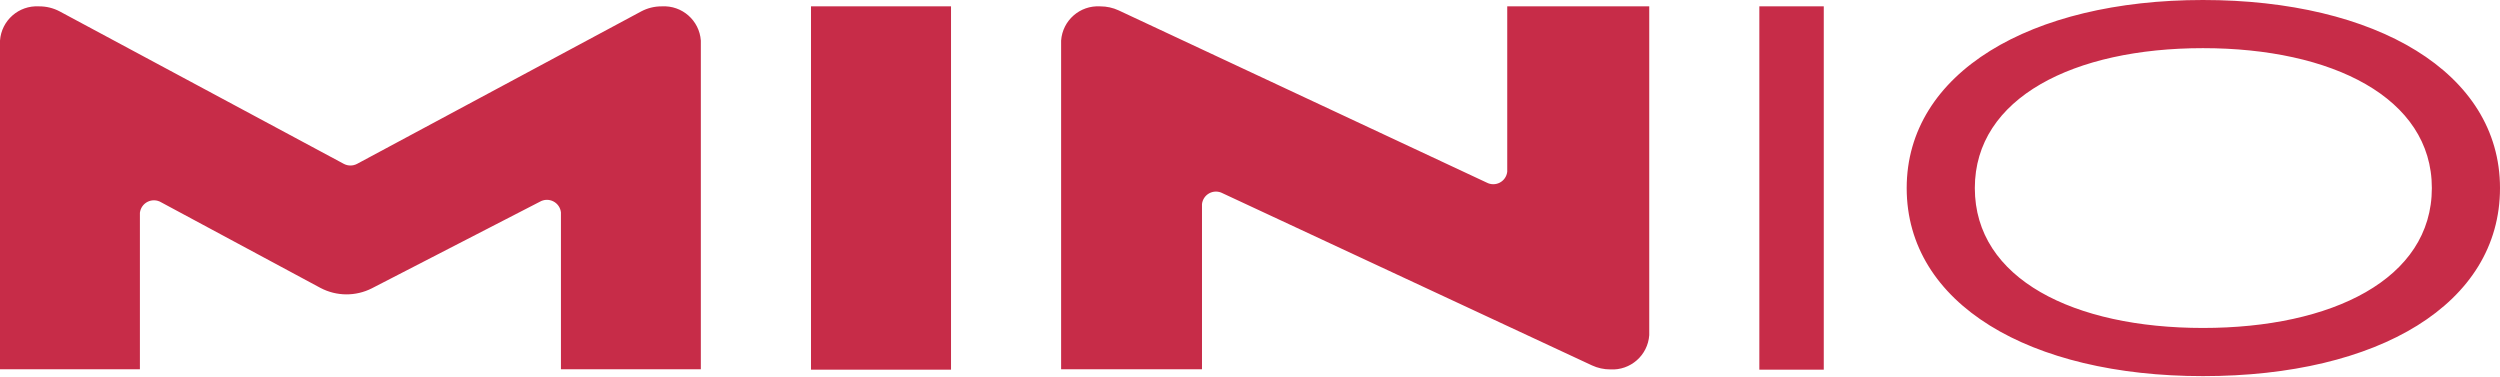
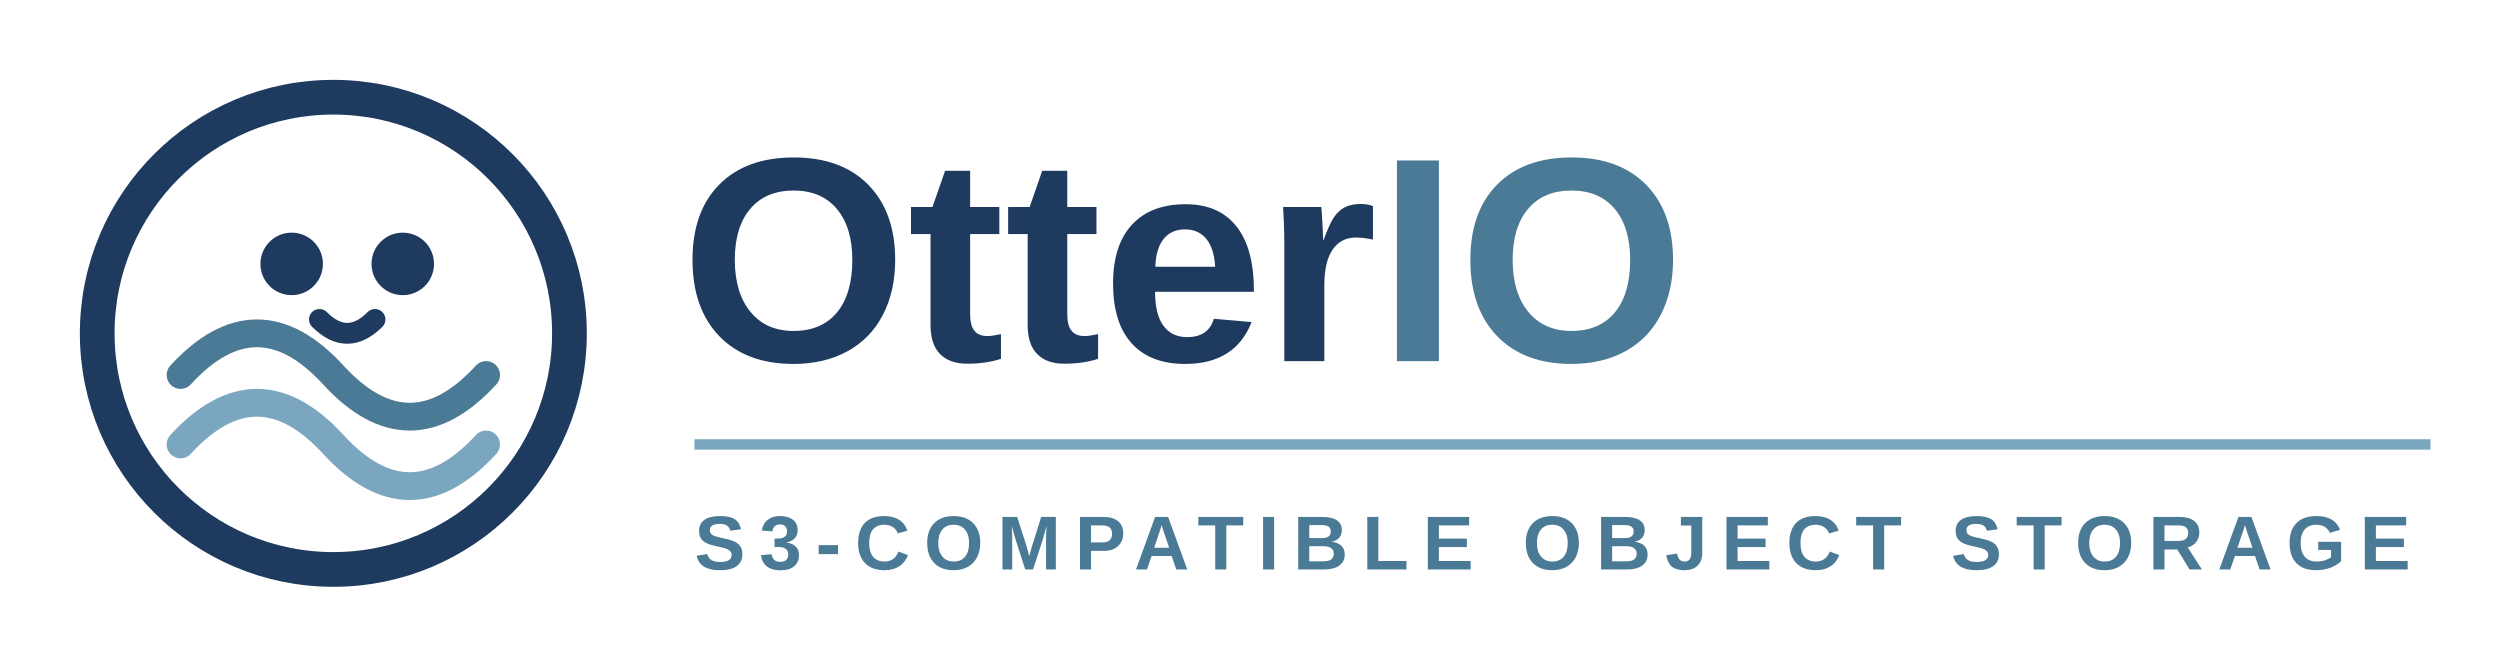
- <svg xmlns="http://www.w3.org/2000/svg" data-name="Layer 1" viewBox="0 0 162.612 24.465">
-   <path d="M52.751.414h9.108v23.63h-9.108zM41.711.74l-18.488 9.92a.919.919 0 0 1-.856 0L3.879.74A2.808 2.808 0 0 0 2.558.414h-.023A2.4 2.4 0 0 0 0 2.641v21.376h9.1V13.842a.918.918 0 0 1 1.385-.682l10.361 5.568a3.634 3.634 0 0 0 3.336.028l10.933-5.634a.917.917 0 0 1 1.371.69v10.205h9.1V2.641A2.4 2.4 0 0 0 43.055.414h-.023a2.808 2.808 0 0 0-1.321.326zm65.564-.326h-9.237v10.755a.913.913 0 0 1-1.338.706L72.762.675a2.824 2.824 0 0 0-1.191-.261h-.016a2.4 2.4 0 0 0-2.535 2.227v21.377h9.163V13.275a.914.914 0 0 1 1.337-.707l24.032 11.2a2.813 2.813 0 0 0 1.188.26 2.4 2.4 0 0 0 2.535-2.227zm7.161 23.63V.414h4.191v23.63zm28.856.421c-11.274 0-19.272-4.7-19.272-12.232C124.02 4.741 132.066 0 143.292 0s19.32 4.7 19.32 12.233-7.902 12.232-19.32 12.232zm0-21.333c-8.383 0-14.84 3.217-14.84 9.1 0 5.926 6.457 9.1 14.84 9.1s14.887-3.174 14.887-9.1c0-5.883-6.504-9.1-14.887-9.1z" fill="#c72c48" />
+ <svg xmlns="http://www.w3.org/2000/svg" viewBox="0 0 360 96" width="360" height="96" role="img" aria-label="OtterIO — S3-Compatible Object Storage">
+   <style>
+     .wm { font-family: "Trebuchet MS", "Segoe UI", Verdana, Arial, sans-serif; font-weight: 800; }
+     .tag { font-family: "Segoe UI", Arial, sans-serif; font-weight: 600; letter-spacing: 2px; }
+   </style>
+   <g transform="translate(48 48)">
+     <circle r="34" fill="none" stroke="#1e3a5f" stroke-width="5" />
+     <path d="M-22 6 q11 -12 22 0 t22 0" fill="none" stroke="#4a7a96" stroke-width="4" stroke-linecap="round" />
+     <path d="M-22 16 q11 -12 22 0 t22 0" fill="none" stroke="#7aa6bf" stroke-width="4" stroke-linecap="round" />
+     <circle cx="-6" cy="-10" r="4.5" fill="#1e3a5f" />
+     <circle cx="10" cy="-10" r="4.5" fill="#1e3a5f" />
+     <path d="M-2 -2 q4 4 8 0" fill="none" stroke="#1e3a5f" stroke-width="3" stroke-linecap="round" />
+   </g>
+   <text class="wm" x="98" y="52" font-size="42" fill="#1e3a5f">Otter<tspan fill="#4a7a96">IO</tspan>
+   </text>
+   <line x1="100" y1="64" x2="350" y2="64" stroke="#7aa6bf" stroke-width="1.5" />
+   <text class="tag" x="100" y="82" font-size="11" fill="#4a7a96">S3-COMPATIBLE OBJECT STORAGE</text>
</svg>
